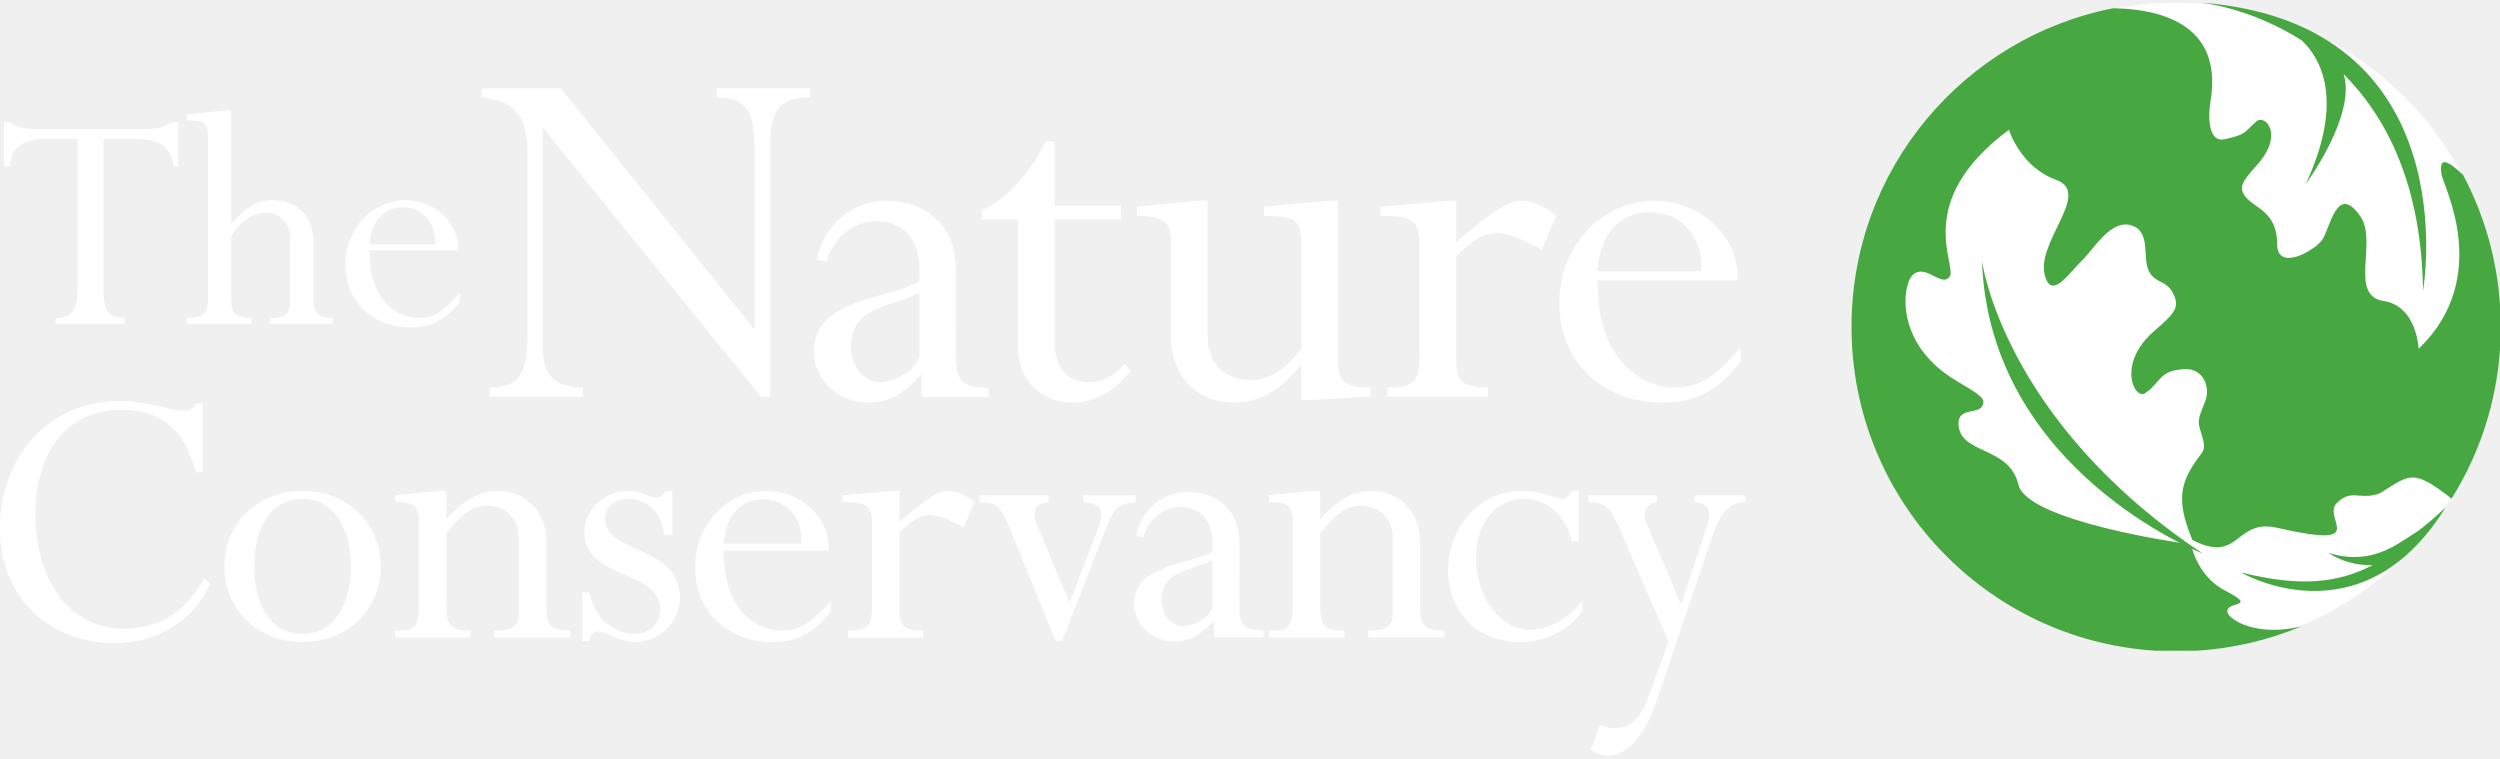
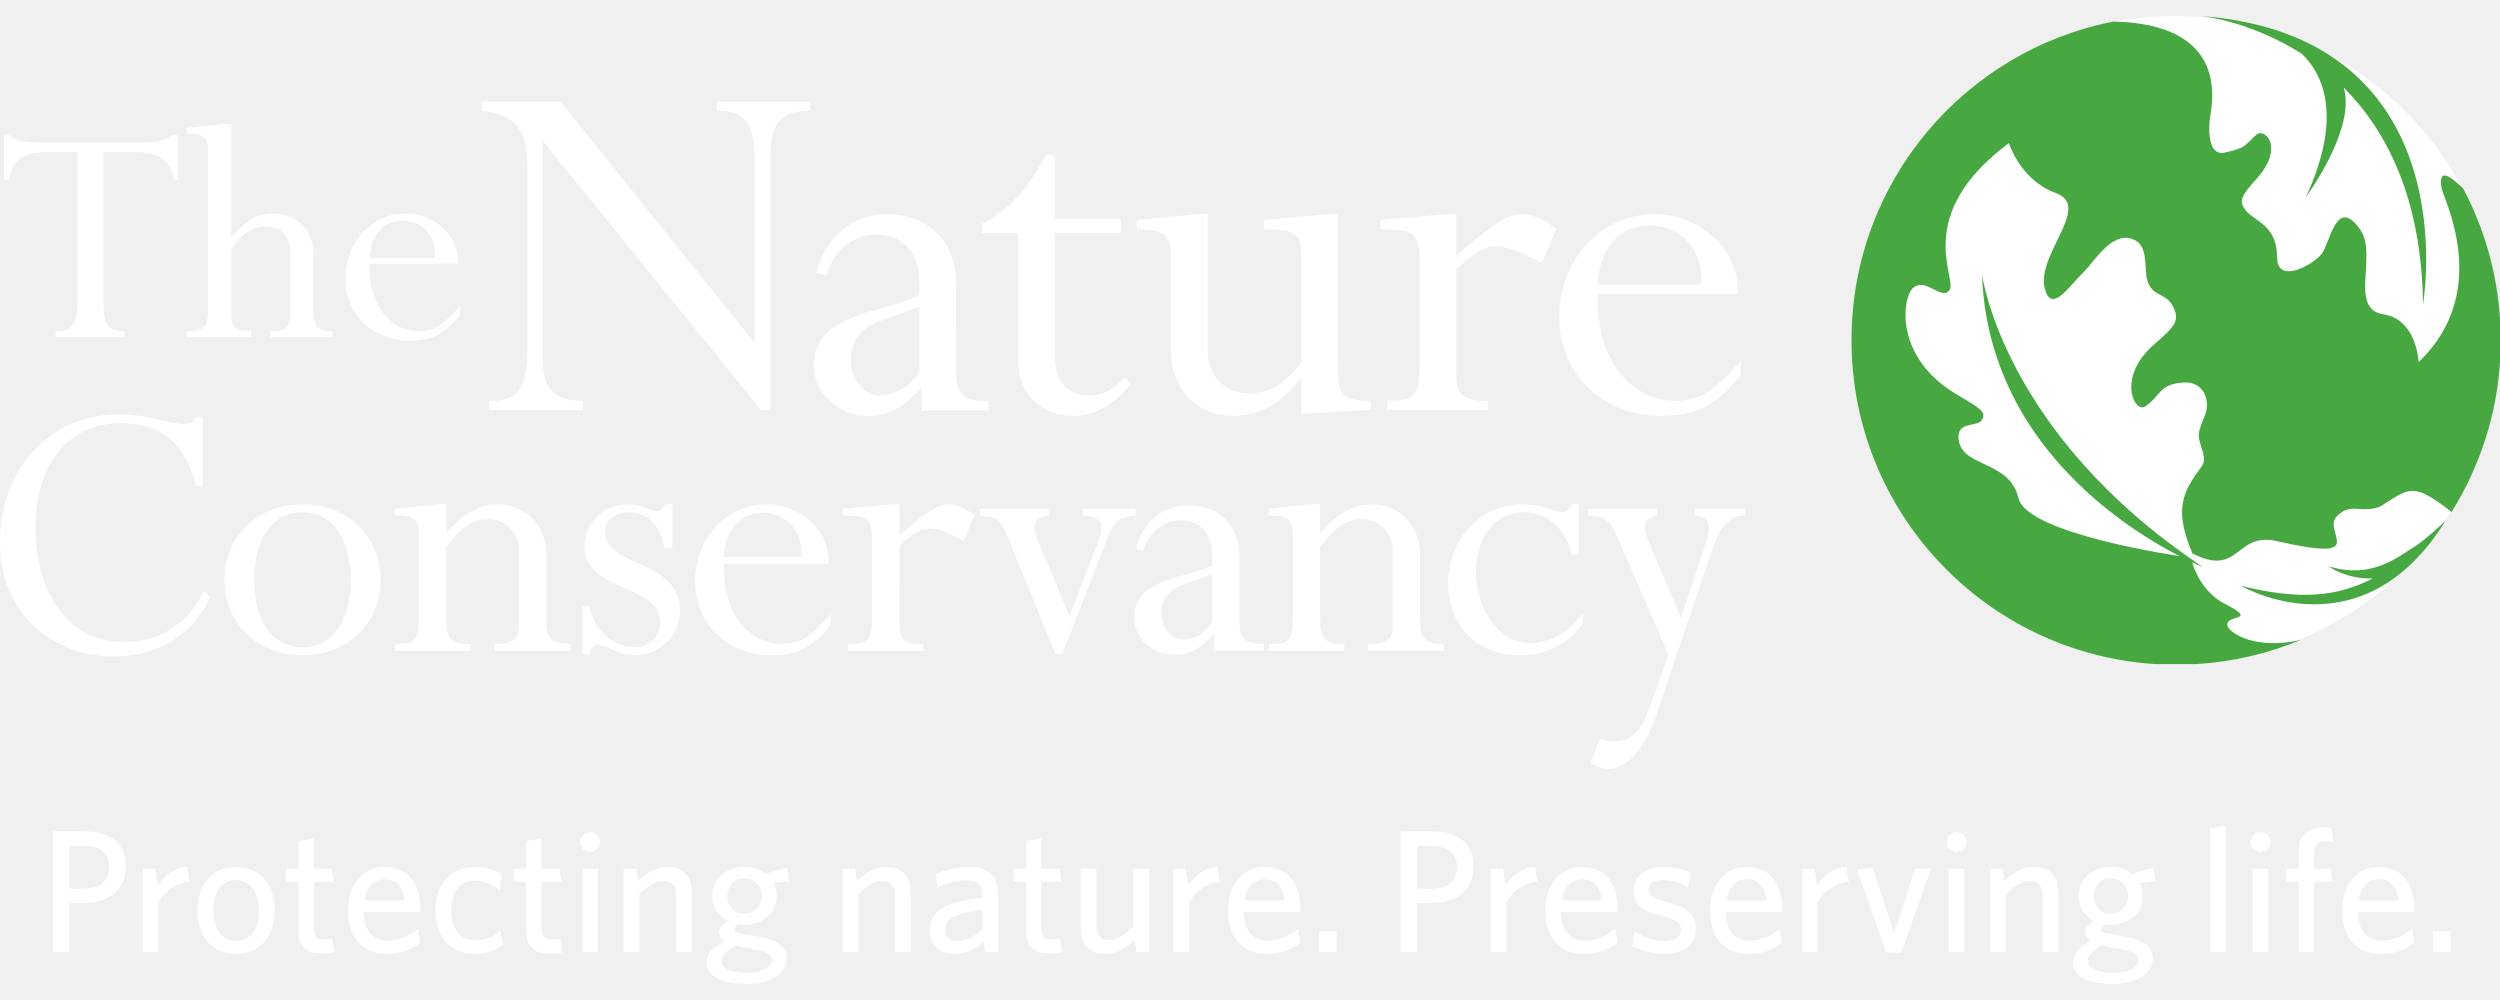
- <svg xmlns="http://www.w3.org/2000/svg" version="1.1" id="Layer_1" x="0px" y="0px" width="300px" height="91px" viewBox="-25 -7.854 300 91" enable-background="new -25 -7.854 300 91" xml:space="preserve">
+ <svg xmlns="http://www.w3.org/2000/svg" version="1.1" id="Layer_1" x="0px" y="0px" width="280px" height="112px" viewBox="10 -10.5 280 112" enable-background="new 10 -10.5 280 112" xml:space="preserve">
  <g>
-     <path fill="#FFFFFF" d="M-12.58,26.713c0,2.81,0.533,3.584,2.528,3.584v0.695h-8.279v-0.695c1.672,0,2.65-0.489,2.65-3.709V8.783   h-3.384c-3.138,0-4.563,0.892-4.766,3.336h-0.691V6.787h0.691c0.326,0.284,0.695,0.483,1.266,0.648   c0.534,0.128,1.263,0.203,2.243,0.203h12.222c2.037,0,2.975-0.243,3.711-0.851h0.733v5.333h-0.45   c-0.45-1.95-1.217-3.333-4.926-3.333h-3.547v17.925H-12.58z M12.609,21.167c0-3.421-2.4-5.007-4.812-5.007   c-1.867,0-3.217,0.767-5.053,2.891V5.399h-0.69l-4.65,0.489v0.691c2.042,0,2.572,0.284,2.572,2.159v18.786   c0,2.321-0.412,2.728-2.571,2.773v0.695h7.743v-0.695c-1.793,0-2.403-0.45-2.403-1.95v-7.91c1.387-1.958,2.57-2.73,4.2-2.73   c1.75,0,2.892,1.216,2.892,3.137v7.133c0,1.866-0.445,2.321-2.405,2.321v0.695h7.497v-0.695c-1.911,0-2.322-0.571-2.322-2.773   v-6.357H12.609L12.609,21.167z M19.349,21.494c0.167-2.688,1.593-4.479,3.995-4.479c1.833,0,3.995,1.299,3.867,4.479H19.349z    M29.946,22.188c0.204-3.341-2.893-6.028-6.232-6.028c-4.076,0-7.255,3.423-7.255,7.776c0,4.366,3.262,7.5,7.786,7.5   c2.521,0,4.198-0.854,5.947-3.092v-1.061c-2.08,2.326-3.097,3.017-5.095,3.017c-1.961,0-5.824-1.633-5.75-8.112L29.946,22.188   L29.946,22.188z M67.42,9.649c0-4.327,1.166-5.817,4.782-5.817V2.739H61.027v1.096c3.23,0,4.525,1.227,4.525,6.073v21.635h-0.133   L42.291,2.744H32.8v1.094c4.391,0.39,5.492,2.712,5.492,6.845v21.638c0,5.363-1.488,6.329-4.583,6.329v1.102h11.233V38.65   c-3.354,0-4.839-1.354-4.839-5.103V7.579h0.128l26.095,32.167h1.096l0.002-30.096H67.42z M101.565,9.129h-1.094   c-1.941,3.941-4.524,6.721-7.625,8.271v1.098h4.33v15.31c0,3.938,2.712,6.65,6.588,6.65c2.583,0,4.906-1.292,6.909-3.812   l-0.71-0.84c-1.358,1.55-2.588,2.196-4.268,2.196c-2.52,0-4.134-1.617-4.134-4.779V18.496h7.945v-1.681h-7.941V9.129z    M135.553,16.236h-1.102l-7.751,0.711v1.097c3.938,0.067,4.458,0.45,4.458,3.617v12.337c-1.875,2.524-3.874,3.75-6.074,3.75   c-3.1,0-5.166-1.94-5.166-5.171V16.234h-1.1l-7.367,0.711v1.096c3.3,0,4.072,0.843,4.072,3.036v11.69   c0,4.265,2.968,7.683,7.491,7.683c3.099,0,5.754-1.484,8.016-4.458h0.124v4.2l8.33-0.449v-1.1c-3.099,0-3.936-0.711-3.936-3.228   l0.005-19.183V16.236L135.553,16.236z M149.744,22.891c2.064-2,3.358-2.78,4.845-2.78c1.544,0,3.548,0.971,5.426,2l1.75-4.067   c-1.166-1.029-2.912-1.806-4.204-1.806c-1.556,0-3.551,1.294-7.815,4.973v-4.973h-1.1l-8.008,0.709v1.097   c3.875,0,4.715,0.387,4.715,3.75v12.463c0,3.487-0.385,4.392-3.875,4.392v1.099h12.076v-1.099c-3.031,0-3.807-0.712-3.807-3.229   L149.744,22.891L149.744,22.891L149.744,22.891z M166.701,24.699c0.248-4.266,2.52-7.104,6.328-7.104   c2.906,0,6.329,2.063,6.138,7.103h-12.469v0.001H166.701z M183.496,25.798c0.321-5.299-4.584-9.563-9.881-9.563   c-6.46,0-11.496,5.425-11.496,12.337c0,6.911,5.169,11.88,12.332,11.88c4.006,0,6.659-1.353,9.434-4.907v-1.68   c-3.297,3.683-4.905,4.782-8.076,4.782c-3.094,0-9.229-2.582-9.105-12.849L183.496,25.798L183.496,25.798z M-0.675,48.822v-8.271   h-0.776c-0.292,0.581-0.775,0.871-1.5,0.871c-1.643,0-4.255-1.157-7.739-1.157C-18.955,40.268-25,46.746-25,55.547   c0,9.23,6.967,13.779,13.636,13.779c5.322,0,9.721-2.754,11.559-7.157l-0.72-0.677c-2.083,4.065-5.323,6.094-9.678,6.094   c-6.233,0-10.539-5.463-10.539-13.779c0-7.11,3.578-12.479,10.25-12.479c4.787,0,7.644,2.278,8.997,7.5h0.821L-0.675,48.822   L-0.675,48.822z M11.3,52.017c3.967,0,5.805,3.815,5.805,8.124c0,4.155-1.745,8.081-5.803,8.081c-3.963,0-5.801-3.68-5.801-8.081   c0-4.928,2.174-8.124,5.801-8.124 M11.302,69.185c5.37,0,9.38-3.869,9.38-9.054c0-5.215-4.01-9.082-9.378-9.082   c-5.368,0-9.377,3.871-9.377,9.087c0,5.177,4.016,9.047,9.379,9.047 M40.554,57.189c0-4.108-2.953-6.138-5.803-6.138   c-2.183,0-4.158,1.111-6.191,3.429v-3.432h-0.823l-5.317,0.527v0.82c2.322,0,2.855,0.432,2.855,2.519v9.624   c0,3.088-0.583,3.28-2.855,3.28v0.833h9.042v-0.833c-2.563,0-2.902-0.676-2.902-3.282v-8.368c1.696-2.27,3.191-3.34,4.883-3.34   c1.839,0,3.822,1.161,3.822,3.922v8.948c0,1.592-0.63,2.117-2.947,2.117v0.834h9.138v-0.834c-2.417,0-2.9-0.673-2.9-2.895v-7.737   V57.189z M55.673,56.317v-5.271h-0.819c-0.241,0.58-0.583,0.822-1.018,0.822c-1.158,0-1.69-0.822-3.478-0.822   c-2.85,0-5.224,2.274-5.224,4.93c0,5.801,9.09,4.498,9.09,9.283c0,1.697-1.303,2.951-2.998,2.951c-2.125,0-4.791-1.412-5.513-4.987   h-0.822v5.85h0.823c0.05-0.616,0.487-1.15,1.113-1.15c0.824,0,2.467,1.262,4.354,1.262c2.946,0,5.414-2.42,5.414-5.275   c0-6.387-9-5.225-9-9.576c0-1.399,1.167-2.323,2.858-2.323c2.03,0,3.917,1.451,4.254,4.299l0.966,0.004L55.673,56.317z    M61.848,57.382c0.193-3.189,1.887-5.318,4.737-5.318c2.18,0,4.739,1.552,4.596,5.318H61.848z M74.423,58.209   c0.244-3.966-3.432-7.16-7.4-7.16c-4.836,0-8.606,4.06-8.606,9.236c0,5.173,3.869,8.899,9.236,8.899c3,0,4.98-1.021,7.058-3.677   v-1.262c-2.463,2.764-3.672,3.578-6.045,3.578c-2.32,0-6.911-1.933-6.817-9.616L74.423,58.209L74.423,58.209L74.423,58.209z    M82.943,56.034c1.547-1.498,2.513-2.078,3.623-2.078c1.161,0,2.66,0.726,4.062,1.492l1.308-3.047   c-0.866-0.773-2.175-1.353-3.144-1.353c-1.158,0-2.659,0.967-5.85,3.723v-3.718h-0.825l-6,0.534v0.812   c2.905,0,3.533,0.29,3.533,2.81v9.338c0,2.608-0.293,3.288-2.903,3.288v0.822h9.042v-0.822c-2.273,0-2.85-0.534-2.85-2.42   L82.943,56.034L82.943,56.034z M99.524,55.354c-0.772-1.887-0.337-2.808,1.307-2.951v-0.821h-8.267v0.821   c2.028,0.099,2.467,0.39,3.624,3.19l5.467,13.443h0.816l5.516-14.172c0.825-1.839,1.311-2.267,3.287-2.464v-0.82h-6.293v0.822   c2.517,0.195,2.517,1.211,1.695,3.437l-3.337,8.65l-3.82-9.139h0.005V55.354z M145.408,57.189c0-4.106-2.944-6.136-5.801-6.136   c-2.175,0-4.158,1.112-6.189,3.427v-3.432H132.6l-5.325,0.526v0.821c2.325,0,2.859,0.438,2.859,2.521v9.617   c0,3.091-0.581,3.285-2.859,3.285v0.83h9.049v-0.83c-2.564,0-2.905-0.672-2.905-3.281v-8.374c1.699-2.269,3.191-3.337,4.888-3.337   c1.837,0,3.823,1.162,3.823,3.918v8.949c0,1.591-0.628,2.122-2.95,2.122v0.828h9.13v-0.828c-2.412,0-2.897-0.677-2.897-2.899   L145.408,57.189L145.408,57.189L145.408,57.189z M164.441,51.054h-0.825c-0.288,0.629-0.728,0.966-1.164,0.966   c-0.87,0-2.27-0.966-4.833-0.966c-4.881,0-8.848,4.2-8.848,9.475c0,5.124,3.526,8.659,8.608,8.659c3.089,0,5.706-1.265,7.537-3.778   v-1.257c-1.786,2.469-4.301,3.576-6.378,3.576c-3.483,0-6.429-3.925-6.429-8.616c0-4.2,2.373-7.102,5.752-7.102   c2.855,0,5.029,1.979,5.754,5.075h0.826v-6.039L164.441,51.054L164.441,51.054z M172.616,55.02   c-0.635-1.451-0.101-2.417,1.205-2.611v-0.82h-8.225v0.82c1.98,0.05,2.611,0.581,3.485,2.56l6.143,14.168l-2.227,6.194   c-1.066,2.998-2.271,4.205-4.352,4.205c-0.582,0-0.966-0.097-1.639-0.383l-1.115,2.951c0.871,0.527,1.406,0.726,2.123,0.726   c2.084,0,4.311-2.271,5.66-6.231l6.821-20.169c0.97-2.85,2.078-4.012,3.92-4.012v-0.819h-6.042v0.819   c1.879,0.101,2.026,1.211,1.353,3.237l-3.005,9.047l-4.106-9.679V55.02z M85.316,27.344c-4.326,1.874-8.199,1.807-8.199,6.458   c0,2.327,1.612,4.201,3.485,4.201c1.355,0,3.814-0.967,4.717-2.908v-7.751H85.316z M89.705,34.76c0,3.011,0.653,3.926,3.92,3.926   v1.111h-8.023v-2.751l-0.011,0.007c-2.264,2.459-4.018,3.403-6.408,3.403c-3.551,0-6.521-2.713-6.521-6.071   c0-6.527,8.917-6.265,12.656-8.466v-1.673c0-3.229-1.873-5.555-5.1-5.555c-2.586,0-5.104,1.618-6.069,4.913l-1.167-0.325   c0.972-4.267,4.329-7.045,8.461-7.045c3.813,0,8.271,2.2,8.271,8.396l-0.01,10.134 M120.48,59.404   c-3.207,1.388-6.083,1.336-6.083,4.783c0,1.726,1.2,3.108,2.59,3.108c1.003,0,2.825-0.714,3.494-2.154L120.48,59.404L120.48,59.404   z M123.731,64.905c0,2.224,0.486,2.903,2.908,2.903v0.83h-5.943v-2.041l-0.013,0.009c-1.675,1.816-2.975,2.518-4.75,2.518   c-2.633,0-4.836-2.011-4.836-4.503c0-4.83,6.609-4.641,9.382-6.271v-1.237c0-2.4-1.387-4.127-3.783-4.127   c-1.912,0-3.78,1.199-4.5,3.642l-0.86-0.241c0.716-3.159,3.207-5.222,6.271-5.222c2.827,0,6.129,1.634,6.129,6.227l-0.009,7.51" />
-     <path fill="none" d="M274.998,28.689c-0.366-5.447-1.88-10.753-4.441-15.573c-1.625-1.511-2.963-2.454-2.571-0.023   c0.216,1.344,6.136,12.375-2.745,20.903l-0.021-0.239c-0.099-1.007-0.709-4.967-4.177-5.487c-4.23-0.632-0.72-7.1-2.774-10.117   c-2.904-4.249-3.649,1.584-4.673,2.864c-1.038,1.304-5.341,3.733-5.341,0.382c0-3.816-2.676-4.291-3.706-5.533   c-0.983-1.192-0.588-1.823,1.265-3.891c3.379-3.767,0.945-6.141-0.037-5.271c-1.481,1.292-1.133,1.574-3.842,2.153   c-2.039,0.448-1.94-3.028-1.692-4.447c1.401-8.062-3.968-11.125-11.644-11.278c-17.91,3.512-31.42,19.289-31.42,38.228   c0,20.691,16.139,37.606,36.506,38.874h4.894c4.416-0.273,8.646-1.284,12.539-2.906c-5.433,1.259-8.489-0.806-8.782-1.603   c-0.59-1.563,3.973-0.497-0.325-2.707c-2.6-1.336-3.706-3.989-3.984-5.154l-0.888-0.489c-0.155-0.04-0.259-0.075-0.234-0.05   c0,0-18.673-2.634-19.696-7.023c-1.091-4.695-7.118-3.573-7.191-7.324c-0.033-1.873,2.237-1.182,2.778-2   c0.676-1.026-0.248-1.465-3.082-3.162c-7.482-4.493-6.403-11.576-5.184-12.679c0.793-0.72,1.662-0.317,2.454,0.088   c0.779,0.394,1.486,0.792,1.969,0.117c0.973-1.346-4.552-8.967,7.118-17.622c0,0,1.383,4.466,5.637,5.994   c4.521,1.624-2.813,7.744-1.214,11.85c0.899,2.307,2.723-0.589,4.395-2.208c1.432-1.389,3.419-4.939,5.898-4.166   c2.189,0.683,1.426,3.549,1.915,5.073c0.645,1.977,2.222,1.353,3.072,3.083c0.826,1.654,0.244,2.35-2.254,4.506   c-4.559,3.94-2.389,8.329-1.093,7.468c1.924-1.287,1.569-2.702,4.681-2.877c2.339-0.127,3.152,2.176,2.524,3.836   c-0.63,1.668-0.999,2.189-0.625,3.382c0.97,3.057,0.401,2.125-1.187,4.905c-1.358,2.371-1.31,4.604,0.279,8.394   c3.207,1.63,4.409,0.623,5.728-0.392c1.05-0.8,2.18-1.604,4.443-1.082c11.464,2.616,5.233-1.123,7.187-3.02   c1.008-0.984,1.776-0.918,2.686-0.846c0.696,0.051,1.477,0.105,2.513-0.313c3.529-2.221,3.871-2.973,8.533,0.673   c3.382-5.404,5.381-11.56,5.813-17.919v-5.377v0.004H274.998z" />
-     <ellipse fill="#FFFFFF" cx="236.087" cy="31.348" rx="38.911" ry="38.884" />
-     <path fill="#47A842" d="M274.998,28.689c-0.366-5.447-1.88-10.753-4.441-15.573c-1.625-1.511-2.963-2.454-2.571-0.023   c0.216,1.344,6.136,12.375-2.745,20.903l-0.021-0.239c-0.099-1.007-0.709-4.967-4.177-5.487c-4.23-0.632-0.72-7.1-2.774-10.117   c-2.904-4.249-3.649,1.584-4.673,2.864c-1.038,1.304-5.341,3.733-5.341,0.382c0-3.816-2.676-4.291-3.706-5.533   c-0.983-1.192-0.588-1.823,1.265-3.891c3.379-3.767,0.945-6.141-0.037-5.271c-1.481,1.292-1.133,1.574-3.842,2.153   c-2.039,0.448-1.94-3.028-1.692-4.447c1.401-8.062-3.968-11.125-11.644-11.278c-17.91,3.512-31.42,19.289-31.42,38.228   c0,20.691,16.139,37.606,36.506,38.874h4.894c4.416-0.273,8.646-1.284,12.539-2.906c-5.433,1.259-8.489-0.806-8.782-1.603   c-0.59-1.563,3.973-0.497-0.325-2.707c-2.6-1.336-3.706-3.989-3.984-5.154l-0.888-0.489c-0.155-0.04-0.259-0.075-0.234-0.05   c0,0-18.673-2.634-19.696-7.023c-1.091-4.695-7.118-3.573-7.191-7.324c-0.033-1.873,2.237-1.182,2.778-2   c0.676-1.026-0.248-1.465-3.082-3.162c-7.482-4.493-6.403-11.576-5.184-12.679c0.793-0.72,1.662-0.317,2.454,0.088   c0.779,0.394,1.486,0.792,1.969,0.117c0.973-1.346-4.552-8.967,7.118-17.622c0,0,1.383,4.466,5.637,5.994   c4.521,1.624-2.813,7.744-1.214,11.85c0.899,2.307,2.723-0.589,4.395-2.208c1.432-1.389,3.419-4.939,5.898-4.166   c2.189,0.683,1.426,3.549,1.915,5.073c0.645,1.977,2.222,1.353,3.072,3.083c0.826,1.654,0.244,2.35-2.254,4.506   c-4.559,3.94-2.389,8.329-1.093,7.468c1.924-1.287,1.569-2.702,4.681-2.877c2.339-0.127,3.152,2.176,2.524,3.836   c-0.63,1.668-0.999,2.189-0.625,3.382c0.97,3.057,0.401,2.125-1.187,4.905c-1.358,2.371-1.31,4.604,0.279,8.394   c3.207,1.63,4.409,0.623,5.728-0.392c1.05-0.8,2.18-1.604,4.443-1.082c11.464,2.616,5.233-1.123,7.187-3.02   c1.008-0.984,1.776-0.918,2.686-0.846c0.696,0.051,1.477,0.105,2.513-0.313c3.529-2.221,3.871-2.973,8.533,0.673   c3.382-5.404,5.381-11.56,5.813-17.919v-5.377v0.004H274.998z" />
+     <path fill="#FFFFFF" d="M21.592,23.258c0,2.624,0.498,3.345,2.36,3.345v0.649h-7.728v-0.649c1.561,0,2.474-0.456,2.474-3.461V6.524   H15.54c-2.929,0-4.259,0.832-4.449,3.113h-0.645V4.661h0.645c0.305,0.265,0.649,0.451,1.182,0.605   c0.498,0.119,1.179,0.189,2.093,0.189h11.407c1.901,0,2.777-0.227,3.464-0.795h0.685v4.978h-0.42   c-0.42-1.82-1.136-3.111-4.598-3.111h-3.311L21.592,23.258L21.592,23.258L21.592,23.258z M45.102,18.082   c0-3.193-2.24-4.673-4.491-4.673c-1.742,0-3.002,0.716-4.716,2.698V3.366H35.25l-4.34,0.457v0.645c1.906,0,2.401,0.265,2.401,2.015   v17.534c0,2.166-0.385,2.545-2.4,2.587v0.649h7.227v-0.649c-1.673,0-2.242-0.419-2.242-1.819v-7.383   c1.294-1.827,2.398-2.548,3.919-2.548c1.633,0,2.699,1.135,2.699,2.928v6.658c0,1.741-0.415,2.166-2.244,2.166v0.649h6.997v-0.649   c-1.784,0-2.167-0.532-2.167-2.588v-5.933L45.102,18.082L45.102,18.082z M51.392,18.387c0.156-2.508,1.487-4.18,3.729-4.18   c1.71,0,3.728,1.212,3.609,4.18H51.392z M61.282,19.035c0.191-3.118-2.7-5.626-5.816-5.626c-3.804,0-6.771,3.195-6.771,7.258   c0,4.074,3.045,7,7.267,7c2.353,0,3.918-0.797,5.55-2.886v-0.99c-1.941,2.171-2.89,2.815-4.755,2.815   c-1.83,0-5.436-1.524-5.366-7.571H61.282L61.282,19.035z M96.258,7.332c0-4.039,1.088-5.429,4.463-5.429v-1.02h-10.43v1.022   c3.015,0,4.224,1.146,4.224,5.668v20.192h-0.124L72.805,0.887h-8.858v1.021c4.098,0.365,5.126,2.531,5.126,6.389v20.195   c0,5.005-1.389,5.907-4.277,5.907v1.029h10.484v-1.029c-3.13,0-4.517-1.264-4.517-4.763V5.4h0.12l24.355,30.023h1.022l0.002-28.09   L96.258,7.332L96.258,7.332z M128.126,6.846h-1.021c-1.812,3.679-4.223,6.274-7.116,7.72v1.024h4.041v14.29   c0,3.675,2.532,6.206,6.149,6.206c2.411,0,4.579-1.205,6.448-3.558l-0.663-0.784c-1.267,1.446-2.415,2.049-3.983,2.049   c-2.352,0-3.858-1.509-3.858-4.46V15.589h7.415v-1.568h-7.412V6.846z M159.85,13.48h-1.029l-7.234,0.664v1.023   c3.675,0.063,4.161,0.42,4.161,3.376v11.515c-1.75,2.356-3.616,3.5-5.669,3.5c-2.894,0-4.822-1.811-4.822-4.826V13.478h-1.027   l-6.875,0.664v1.023c3.08,0,3.8,0.786,3.8,2.833v10.911c0,3.98,2.771,7.17,6.992,7.17c2.892,0,5.371-1.386,7.481-4.161h0.115v3.92   l7.774-0.419v-1.026c-2.892,0-3.673-0.664-3.673-3.013l0.006-17.903V13.48L159.85,13.48z M173.094,19.691   c1.927-1.867,3.133-2.595,4.521-2.595c1.441,0,3.312,0.906,5.064,1.867l1.634-3.796c-1.088-0.959-2.718-1.685-3.925-1.685   c-1.452,0-3.314,1.208-7.293,4.641v-4.641h-1.027l-7.475,0.662v1.023c3.617,0,4.401,0.362,4.401,3.5v11.632   c0,3.255-0.359,4.1-3.617,4.1v1.026h11.272v-1.026c-2.829,0-3.554-0.665-3.554-3.014L173.094,19.691L173.094,19.691L173.094,19.691   z M188.92,21.378c0.231-3.981,2.352-6.631,5.906-6.631c2.713,0,5.906,1.926,5.729,6.63h-11.638v0H188.92z M204.595,22.404   c0.3-4.945-4.278-8.925-9.222-8.925c-6.03,0-10.729,5.063-10.729,11.515c0,6.45,4.824,11.087,11.51,11.087   c3.738,0,6.214-1.262,8.805-4.58v-1.567c-3.077,3.437-4.577,4.463-7.538,4.463c-2.888,0-8.613-2.41-8.497-11.993H204.595   L204.595,22.404z M32.704,43.894v-7.72h-0.725c-0.273,0.542-0.724,0.813-1.4,0.813c-1.533,0-3.971-1.08-7.223-1.08   C15.642,35.91,10,41.957,10,50.17c0,8.615,6.502,12.861,12.727,12.861c4.967,0,9.073-2.57,10.788-6.682l-0.672-0.631   c-1.944,3.795-4.968,5.688-9.033,5.688c-5.817,0-9.836-5.098-9.836-12.859c0-6.636,3.339-11.647,9.566-11.647   c4.468,0,7.134,2.125,8.397,7h0.766L32.704,43.894L32.704,43.894z M43.879,46.877c3.703,0,5.418,3.561,5.418,7.58   c0,3.879-1.629,7.545-5.417,7.545c-3.699,0-5.414-3.438-5.414-7.545c0-4.598,2.029-7.58,5.414-7.58 M43.881,62.9   c5.012,0,8.755-3.611,8.755-8.451c0-4.867-3.743-8.477-8.752-8.477c-5.01,0-8.752,3.614-8.752,8.481   c0,4.832,3.749,8.445,8.754,8.445 M71.184,51.703c0-3.835-2.756-5.729-5.417-5.729c-2.038,0-3.881,1.038-5.778,3.202v-3.205h-0.769   l-4.962,0.492v0.766c2.167,0,2.665,0.402,2.665,2.352v8.98c0,2.883-0.544,3.063-2.665,3.063V62.4h8.439v-0.777   c-2.392,0-2.708-0.631-2.708-3.064V50.75c1.583-2.118,2.978-3.117,4.557-3.117c1.717,0,3.567,1.083,3.567,3.66v8.352   c0,1.484-0.588,1.977-2.751,1.977v0.777h8.529v-0.777c-2.256,0-2.707-0.629-2.707-2.703v-7.221v0.006H71.184z M85.294,50.889v-4.92   H84.53c-0.225,0.541-0.544,0.768-0.95,0.768c-1.081,0-1.577-0.768-3.246-0.768c-2.66,0-4.875,2.123-4.875,4.604   c0,5.414,8.484,4.197,8.484,8.662c0,1.584-1.216,2.754-2.798,2.754c-1.983,0-4.472-1.318-5.146-4.654h-0.767v5.461h0.768   c0.047-0.574,0.455-1.074,1.039-1.074c0.769,0,2.302,1.18,4.064,1.18c2.75,0,5.053-2.26,5.053-4.924c0-5.961-8.4-4.877-8.4-8.938   c0-1.306,1.089-2.17,2.667-2.17c1.895,0,3.656,1.354,3.97,4.014l0.901,0.004V50.889z M91.058,51.883   c0.18-2.976,1.761-4.963,4.421-4.963c2.035,0,4.423,1.447,4.29,4.963H91.058z M102.794,52.654c0.228-3.701-3.203-6.682-6.906-6.682   c-4.514,0-8.032,3.79-8.032,8.622c0,4.826,3.611,8.305,8.62,8.305c2.8,0,4.648-0.953,6.587-3.434v-1.178   c-2.299,2.58-3.427,3.34-5.642,3.34c-2.165,0-6.45-1.803-6.362-8.975L102.794,52.654L102.794,52.654L102.794,52.654z    M110.746,50.625c1.444-1.398,2.346-1.939,3.381-1.939c1.084,0,2.483,0.678,3.792,1.393l1.221-2.844   c-0.809-0.723-2.03-1.264-2.935-1.264c-1.081,0-2.482,0.904-5.46,3.477v-3.471h-0.77l-5.6,0.498v0.759   c2.711,0,3.297,0.271,3.297,2.623v8.715c0,2.434-0.273,3.068-2.709,3.068v0.768h8.439v-0.768c-2.121,0-2.66-0.498-2.66-2.26   L110.746,50.625L110.746,50.625z M126.222,49.99c-0.721-1.762-0.314-2.621,1.22-2.754v-0.766h-7.716v0.766   c1.893,0.092,2.303,0.363,3.382,2.977l5.103,12.547h0.762l5.148-13.228c0.771-1.716,1.224-2.114,3.068-2.298v-0.766h-5.873v0.768   c2.349,0.182,2.349,1.129,1.582,3.205l-3.114,8.074l-3.565-8.529h0.005V49.99z M169.047,51.703c0-3.833-2.748-5.727-5.415-5.727   c-2.029,0-3.88,1.038-5.776,3.2v-3.205h-0.763l-4.971,0.492v0.766c2.171,0,2.669,0.408,2.669,2.354v8.977   c0,2.883-0.542,3.064-2.669,3.064v0.775h8.446v-0.775c-2.394,0-2.712-0.627-2.712-3.063v-7.816   c1.586-2.115,2.979-3.113,4.563-3.113c1.713,0,3.567,1.085,3.567,3.656v8.354c0,1.484-0.587,1.98-2.753,1.98v0.771h8.521v-0.771   c-2.252,0-2.704-0.631-2.704-2.707L169.047,51.703L169.047,51.703L169.047,51.703z M186.811,45.978h-0.77   c-0.27,0.586-0.68,0.901-1.087,0.901c-0.812,0-2.119-0.901-4.511-0.901c-4.556,0-8.259,3.918-8.259,8.842   c0,4.781,3.291,8.082,8.034,8.082c2.884,0,5.326-1.182,7.035-3.525v-1.174c-1.667,2.303-4.014,3.336-5.953,3.336   c-3.251,0-6-3.662-6-8.039c0-3.922,2.215-6.631,5.369-6.631c2.664,0,4.693,1.849,5.37,4.738h0.771v-5.637V45.978L186.811,45.978z    M194.44,49.678c-0.593-1.354-0.094-2.254,1.124-2.437v-0.766h-7.677v0.766c1.849,0.048,2.438,0.543,3.254,2.39l5.733,13.223   l-2.079,5.781c-0.994,2.799-2.119,3.924-4.063,3.924c-0.543,0-0.9-0.088-1.529-0.357l-1.041,2.756   c0.813,0.492,1.313,0.678,1.981,0.678c1.945,0,4.024-2.121,5.283-5.814l6.366-18.826c0.905-2.659,1.938-3.744,3.659-3.744v-0.764   h-5.64v0.764c1.754,0.096,1.891,1.131,1.264,3.021l-2.806,8.443l-3.832-9.033L194.44,49.678L194.44,49.678z M112.961,23.847   c-4.038,1.749-7.652,1.687-7.652,6.027c0,2.172,1.504,3.921,3.253,3.921c1.264,0,3.56-0.902,4.402-2.714v-7.234H112.961z    M117.058,30.769c0,2.811,0.609,3.665,3.658,3.665v1.038h-7.488v-2.568l-0.011,0.006c-2.113,2.296-3.75,3.176-5.98,3.176   c-3.314,0-6.086-2.532-6.086-5.667c0-6.091,8.322-5.847,11.812-7.901v-1.562c0-3.013-1.749-5.184-4.76-5.184   c-2.414,0-4.764,1.51-5.664,4.585l-1.089-0.304c0.907-3.982,4.041-6.575,7.897-6.575c3.559,0,7.719,2.054,7.719,7.836l-0.009,9.459    M145.78,53.771c-2.993,1.293-5.677,1.246-5.677,4.463c0,1.609,1.12,2.9,2.417,2.9c0.937,0,2.637-0.666,3.261-2.01L145.78,53.771   L145.78,53.771z M148.814,58.904c0,2.076,0.454,2.711,2.715,2.711v0.773h-5.547v-1.904l-0.012,0.008   c-1.564,1.695-2.777,2.35-4.434,2.35c-2.458,0-4.513-1.877-4.513-4.201c0-4.51,6.168-4.332,8.756-5.854v-1.154   c0-2.24-1.294-3.852-3.531-3.852c-1.784,0-3.528,1.119-4.2,3.396l-0.803-0.223c0.668-2.948,2.993-4.875,5.853-4.875   c2.639,0,5.72,1.525,5.72,5.813l-0.008,7.01" />
+     <path fill="none" d="M289.996,25.103c-0.342-5.084-1.754-10.036-4.145-14.535c-1.518-1.41-2.766-2.291-2.399-0.022   c0.201,1.255,5.727,11.55-2.563,19.51l-0.02-0.223c-0.092-0.94-0.662-4.636-3.898-5.121c-3.948-0.59-0.673-6.627-2.589-9.443   c-2.71-3.966-3.405,1.479-4.362,2.673c-0.968,1.217-4.984,3.483-4.984,0.356c0-3.562-2.497-4.005-3.459-5.164   c-0.917-1.113-0.549-1.702,1.182-3.631c3.153-3.517,0.881-5.732-0.035-4.92c-1.383,1.206-1.057,1.469-3.585,2.01   c-1.903,0.418-1.812-2.827-1.58-4.151c1.308-7.524-3.703-10.383-10.867-10.526c-16.716,3.278-29.325,18.003-29.325,35.68   c0,19.313,15.063,35.098,34.072,36.283h4.567c4.121-0.256,8.068-1.199,11.703-2.713c-5.07,1.174-7.924-0.752-8.197-1.496   c-0.551-1.459,3.708-0.463-0.304-2.527c-2.426-1.246-3.459-3.723-3.718-4.811l-0.829-0.455c-0.144-0.039-0.241-0.072-0.219-0.047   c0,0-17.427-2.458-18.382-6.556c-1.019-4.381-6.644-3.334-6.712-6.835c-0.031-1.748,2.088-1.104,2.593-1.866   c0.632-0.958-0.231-1.367-2.877-2.952c-6.982-4.193-5.976-10.804-4.839-11.833c0.741-0.673,1.552-0.296,2.292,0.082   c0.728,0.367,1.387,0.739,1.837,0.108c0.908-1.256-4.249-8.369,6.643-16.446c0,0,1.292,4.168,5.263,5.593   c4.219,1.516-2.626,7.228-1.134,11.061c0.839,2.153,2.542-0.549,4.102-2.061c1.337-1.297,3.192-4.61,5.506-3.888   c2.043,0.637,1.33,3.312,1.787,4.735c0.603,1.845,2.073,1.262,2.866,2.877c0.771,1.543,0.229,2.193-2.104,4.206   c-4.255,3.677-2.229,7.773-1.02,6.97c1.796-1.201,1.465-2.522,4.368-2.685c2.184-0.119,2.942,2.032,2.356,3.58   c-0.588,1.558-0.933,2.042-0.584,3.156c0.905,2.853,0.375,1.983-1.107,4.579c-1.268,2.213-1.223,4.297,0.261,7.833   c2.993,1.521,4.114,0.582,5.346-0.365c0.98-0.746,2.035-1.498,4.146-1.01c10.7,2.441,4.885-1.047,6.708-2.819   c0.941-0.917,1.657-0.856,2.507-0.79c0.649,0.049,1.379,0.1,2.346-0.291c3.294-2.073,3.613-2.774,7.965,0.629   c3.155-5.044,5.021-10.79,5.425-16.725v-5.019v0.004L289.996,25.103L289.996,25.103z" />
+     <ellipse fill="#FFFFFF" cx="253.68" cy="27.585" rx="36.316" ry="36.292" />
+     <path fill="#47A842" d="M289.996,25.103c-0.342-5.084-1.754-10.036-4.145-14.535c-1.518-1.41-2.766-2.291-2.399-0.022   c0.201,1.255,5.727,11.55-2.563,19.51l-0.02-0.223c-0.092-0.94-0.662-4.636-3.898-5.121c-3.948-0.59-0.673-6.627-2.589-9.443   c-2.71-3.966-3.405,1.479-4.362,2.673c-0.968,1.217-4.984,3.483-4.984,0.356c0-3.562-2.497-4.005-3.459-5.164   c-0.917-1.113-0.549-1.702,1.182-3.631c3.153-3.517,0.881-5.732-0.035-4.92c-1.383,1.206-1.057,1.469-3.585,2.01   c-1.903,0.418-1.812-2.827-1.58-4.151c1.308-7.524-3.703-10.383-10.867-10.526c-16.716,3.278-29.325,18.003-29.325,35.68   c0,19.313,15.063,35.098,34.072,36.283h4.567c4.121-0.256,8.068-1.199,11.703-2.713c-5.07,1.174-7.924-0.752-8.197-1.496   c-0.551-1.459,3.708-0.463-0.304-2.527c-2.426-1.246-3.459-3.723-3.718-4.811l-0.829-0.455c-0.144-0.039-0.241-0.072-0.219-0.047   c0,0-17.427-2.458-18.382-6.556c-1.019-4.381-6.644-3.334-6.712-6.835c-0.031-1.748,2.088-1.104,2.593-1.866   c0.632-0.958-0.231-1.367-2.877-2.952c-6.982-4.193-5.976-10.804-4.839-11.833c0.741-0.673,1.552-0.296,2.292,0.082   c0.728,0.367,1.387,0.739,1.837,0.108c0.908-1.256-4.249-8.369,6.643-16.446c0,0,1.292,4.168,5.263,5.593   c4.219,1.516-2.626,7.228-1.134,11.061c0.839,2.153,2.542-0.549,4.102-2.061c1.337-1.297,3.192-4.61,5.506-3.888   c2.043,0.637,1.33,3.312,1.787,4.735c0.603,1.845,2.073,1.262,2.866,2.877c0.771,1.543,0.229,2.193-2.104,4.206   c-4.255,3.677-2.229,7.773-1.02,6.97c1.796-1.201,1.465-2.522,4.368-2.685c2.184-0.119,2.942,2.032,2.356,3.58   c-0.588,1.558-0.933,2.042-0.584,3.156c0.905,2.853,0.375,1.983-1.107,4.579c-1.268,2.213-1.223,4.297,0.261,7.833   c2.993,1.521,4.114,0.582,5.346-0.365c0.98-0.746,2.035-1.498,4.146-1.01c10.7,2.441,4.885-1.047,6.708-2.819   c0.941-0.917,1.657-0.856,2.507-0.79c0.649,0.049,1.379,0.1,2.346-0.291c3.294-2.073,3.613-2.774,7.965,0.629   c3.155-5.044,5.021-10.79,5.425-16.725v-5.019v0.004L289.996,25.103L289.996,25.103z" />
    <g>
-       <path fill="#47A842" d="M239.331,58.57c0,0-25.61-9.94-26.494-35.141C212.833,23.429,215.313,42.591,239.331,58.57     M264.734,56.146c-1.954,1.185-5.121,3.975-10.303,2.342c0,0,2.026,1.559,5.287,1.474c-4.157,2.151-8.666,2.658-15.799,0.877    c0,0,14.444,8.515,24.537-7.786C268.456,53.056,265.948,55.408,264.734,56.146 M239.139-7.536    c0.729,0.083,6.246,0.817,12.07,4.532c2.165,2.027,5.227,7,0.497,17.201c0,0,6.07-8.184,4.535-13.153    c5.083,5.104,9.358,13.188,9.522,26.006C265.764,27.05,271.414-5.057,239.139-7.536" />
+       <path fill="#47A842" d="M256.707,52.992c0,0-23.902-9.278-24.728-32.798C231.976,20.194,234.29,38.077,256.707,52.992     M280.417,50.73c-1.825,1.104-4.779,3.709-9.616,2.186c0,0,1.891,1.455,4.934,1.375c-3.88,2.008-8.087,2.48-14.745,0.818    c0,0,13.481,7.947,22.901-7.267C283.891,47.846,281.55,50.041,280.417,50.73 M256.527-8.708c0.682,0.078,5.83,0.763,11.266,4.23    c2.021,1.892,4.879,6.533,0.464,16.054c0,0,5.665-7.638,4.233-12.276c4.744,4.764,8.734,12.31,8.888,24.272    C281.378,23.572,286.651-6.394,256.527-8.708" />
+     </g>
+     <g>
+       <path fill="#FFFFFF" d="M19.191,90.654h-1.43v5.486h-1.842V82.619h3.586c2.861,0,4.586,1.393,4.586,3.9    C24.091,89.283,22.131,90.654,19.191,90.654z M19.407,84.246h-1.646v4.781h1.528c1.842,0,2.939-0.764,2.939-2.449    C22.229,85.029,21.249,84.246,19.407,84.246z" />
+       <path fill="#FFFFFF" d="M27.738,90.615v5.525h-1.744v-9.348h1.392l0.294,1.9c0.666-1.057,1.744-2.018,3.272-2.096l0.274,1.666    C29.678,88.342,28.365,89.379,27.738,90.615z" />
+       <path fill="#FFFFFF" d="M36.42,96.338c-2.489,0-4.292-1.785-4.292-4.861s1.803-4.879,4.292-4.879c2.508,0,4.35,1.803,4.35,4.879    S38.928,96.338,36.42,96.338z M36.42,88.066c-1.686,0-2.528,1.451-2.528,3.41c0,1.92,0.882,3.41,2.528,3.41    c1.725,0,2.586-1.449,2.586-3.41C39.006,89.557,38.105,88.066,36.42,88.066z" />
+       <path fill="#FFFFFF" d="M46.161,96.297c-1.646,0-2.724-0.586-2.724-2.469v-5.564h-1.411v-1.471h1.411v-3.115l1.705-0.256v3.371    h2.018l0.235,1.471h-2.253v5.252c0,0.764,0.313,1.234,1.293,1.234c0.313,0,0.588-0.02,0.803-0.059l0.235,1.488    C47.18,96.238,46.769,96.297,46.161,96.297z" />
+       <path fill="#FFFFFF" d="M57.077,91.652h-6.349c0.059,2.176,1.097,3.195,2.724,3.195c1.352,0,2.332-0.529,3.351-1.332l0.255,1.568    c-1,0.783-2.195,1.254-3.743,1.254c-2.43,0-4.331-1.471-4.331-4.9c0-2.998,1.764-4.84,4.115-4.84c2.724,0,3.978,2.096,3.978,4.684    C57.077,91.379,57.077,91.535,57.077,91.652z M53.079,87.969c-1.078,0-1.999,0.766-2.273,2.371h4.507    C55.098,88.83,54.432,87.969,53.079,87.969z" />
+       <path fill="#FFFFFF" d="M63.114,96.338c-2.508,0-4.35-1.744-4.35-4.861c0-3.195,1.959-4.879,4.39-4.879    c1.372,0,2.352,0.352,3.057,0.861l-0.254,1.705c-0.862-0.705-1.744-1.039-2.822-1.039c-1.528,0-2.606,1.158-2.606,3.332    c0,2.273,1.156,3.352,2.802,3.352c0.94,0,1.764-0.215,2.724-1.039l0.255,1.566C65.349,96.063,64.369,96.338,63.114,96.338z" />
+       <path fill="#FFFFFF" d="M71.66,96.297c-1.646,0-2.724-0.586-2.724-2.469v-5.564h-1.411v-1.471h1.411v-3.115l1.705-0.256v3.371    h2.019l0.235,1.471h-2.253v5.252c0,0.764,0.313,1.234,1.293,1.234c0.313,0,0.588-0.02,0.803-0.059l0.235,1.488    C72.679,96.238,72.268,96.297,71.66,96.297z" />
+       <path fill="#FFFFFF" d="M76.109,84.912c-0.607,0-1.117-0.488-1.117-1.098c0-0.607,0.509-1.115,1.117-1.115    s1.098,0.508,1.098,1.115C77.207,84.424,76.717,84.912,76.109,84.912z M75.228,96.141v-9.348h1.744v9.348H75.228z" />
+       <path fill="#FFFFFF" d="M85.732,96.141v-6.369c0-0.959-0.411-1.605-1.43-1.605c-0.921,0-1.862,0.605-2.705,1.508v6.467h-1.744    v-9.348h1.392l0.215,1.352c0.882-0.803,1.979-1.547,3.312-1.547c1.764,0,2.704,1.057,2.704,2.744v6.799H85.732z" />
+       <path fill="#FFFFFF" d="M98.138,86.656l0.255,1.566L96.61,88.4c0.255,0.43,0.373,0.92,0.373,1.449c0,2-1.686,3.213-3.586,3.213    c-0.235,0-0.47-0.018-0.706-0.057c-0.274,0.176-0.47,0.391-0.47,0.568c0,0.334,0.333,0.412,1.979,0.705l0.666,0.117    c1.979,0.354,3.214,0.98,3.214,2.43c0,1.959-2.136,2.881-4.566,2.881c-2.43,0-4.37-0.766-4.37-2.41    c0-0.959,0.667-1.705,1.979-2.41c-0.412-0.293-0.588-0.627-0.588-0.979c0-0.453,0.353-0.902,0.979-1.275    c-1.039-0.51-1.744-1.51-1.744-2.783c0-2.018,1.685-3.252,3.586-3.252c0.94,0,1.764,0.273,2.41,0.783L98.138,86.656z M90.81,97.16    c0,0.744,0.96,1.293,2.782,1.293c1.823,0,2.842-0.627,2.842-1.41c0-0.568-0.431-0.961-1.764-1.195l-1.117-0.197    c-0.509-0.098-0.784-0.156-1.156-0.236C91.299,95.963,90.81,96.512,90.81,97.16z M93.357,87.871c-1.176,0-1.901,0.9-1.901,2.039    c0,1.076,0.745,1.92,1.901,1.92c1.195,0,1.94-0.883,1.94-1.998C95.297,88.715,94.513,87.871,93.357,87.871z" />
+       <path fill="#FFFFFF" d="M110.251,96.141v-6.369c0-0.959-0.412-1.605-1.43-1.605c-0.921,0-1.862,0.605-2.705,1.508v6.467h-1.744    v-9.348h1.392l0.215,1.352c0.882-0.803,1.979-1.547,3.312-1.547c1.764,0,2.704,1.057,2.704,2.744v6.799H110.251z" />
+       <path fill="#FFFFFF" d="M120.365,96.141l-0.196-1.254c-0.745,0.764-1.764,1.451-3.292,1.451c-1.685,0-2.744-1.02-2.744-2.607    c0-2.332,1.999-3.254,5.898-3.664v-0.393c0-1.176-0.705-1.588-1.783-1.588c-1.136,0-2.214,0.354-3.233,0.805l-0.235-1.51    c1.117-0.449,2.175-0.783,3.625-0.783c2.273,0,3.371,0.92,3.371,2.998v6.545H120.365z M120.031,91.398    c-3.449,0.332-4.174,1.273-4.174,2.234c0,0.764,0.51,1.254,1.392,1.254c1.019,0,1.999-0.51,2.782-1.313V91.398z" />
+       <path fill="#FFFFFF" d="M127.656,96.297c-1.646,0-2.724-0.586-2.724-2.469v-5.564h-1.411v-1.471h1.411v-3.115l1.705-0.256v3.371    h2.019l0.235,1.471h-2.253v5.252c0,0.764,0.313,1.234,1.293,1.234c0.313,0,0.588-0.02,0.803-0.059l0.235,1.488    C128.675,96.238,128.263,96.297,127.656,96.297z" />
+       <path fill="#FFFFFF" d="M137.278,96.141l-0.215-1.354c-0.882,0.824-1.999,1.551-3.312,1.551c-1.783,0-2.704-1.061-2.704-2.744    v-6.801h1.744v6.369c0,0.961,0.411,1.607,1.43,1.607c0.921,0,1.862-0.609,2.705-1.51v-6.467h1.744v9.348H137.278z" />
+       <path fill="#FFFFFF" d="M143.159,90.615v5.525h-1.744v-9.348h1.391l0.294,1.9c0.667-1.057,1.744-2.018,3.273-2.096l0.274,1.666    C145.099,88.342,143.786,89.379,143.159,90.615z" />
+       <path fill="#FFFFFF" d="M155.644,91.652h-6.35c0.059,2.176,1.098,3.195,2.724,3.195c1.353,0,2.332-0.529,3.351-1.332l0.256,1.568    c-0.999,0.783-2.195,1.254-3.743,1.254c-2.43,0-4.331-1.471-4.331-4.9c0-2.998,1.764-4.84,4.115-4.84    c2.725,0,3.979,2.096,3.979,4.684C155.644,91.379,155.644,91.535,155.644,91.652z M151.646,87.969c-1.079,0-2,0.766-2.274,2.371    h4.506C153.664,88.83,152.998,87.969,151.646,87.969z" />
+       <path fill="#FFFFFF" d="M157.742,96.141v-2.332h1.939v2.332H157.742z" />
+       <path fill="#FFFFFF" d="M170.146,90.654h-1.43v5.486h-1.842V82.619h3.585c2.862,0,4.587,1.393,4.587,3.9    C175.047,89.283,173.087,90.654,170.146,90.654z M170.362,84.246h-1.646v4.781h1.528c1.842,0,2.939-0.764,2.939-2.449    C173.185,85.029,172.205,84.246,170.362,84.246z" />
+       <path fill="#FFFFFF" d="M178.693,90.615v5.525h-1.743v-9.348h1.391l0.293,1.9c0.668-1.057,1.745-2.018,3.273-2.096l0.274,1.666    C180.634,88.342,179.32,89.379,178.693,90.615z" />
+       <path fill="#FFFFFF" d="M191.178,91.652h-6.35c0.059,2.176,1.098,3.195,2.724,3.195c1.353,0,2.332-0.529,3.351-1.332l0.255,1.568    c-0.999,0.783-2.194,1.254-3.742,1.254c-2.43,0-4.331-1.471-4.331-4.9c0-2.998,1.764-4.84,4.115-4.84    c2.725,0,3.979,2.096,3.979,4.684C191.178,91.379,191.178,91.535,191.178,91.652z M187.18,87.969    c-1.078,0-1.999,0.766-2.272,2.371h4.506C189.198,88.83,188.531,87.969,187.18,87.969z" />
+       <path fill="#FFFFFF" d="M196.234,96.338c-1.234,0-2.605-0.432-3.409-0.883l0.255-1.646c0.881,0.607,2.019,1.078,3.292,1.078    c1.194,0,1.9-0.451,1.9-1.234c0-0.863-0.528-1.176-2.214-1.588c-2.195-0.549-3.076-1.215-3.076-2.881    c0-1.488,1.254-2.586,3.292-2.586c1.155,0,2.194,0.234,3.076,0.627l-0.274,1.646c-0.823-0.471-1.861-0.805-2.842-0.805    c-1.058,0-1.606,0.412-1.606,1.078c0,0.627,0.471,0.98,1.94,1.352c2.312,0.59,3.35,1.254,3.35,3.037    C199.918,95.24,198.646,96.338,196.234,96.338z" />
+       <path fill="#FFFFFF" d="M209.62,91.652h-6.35c0.06,2.176,1.098,3.195,2.725,3.195c1.352,0,2.332-0.529,3.352-1.332l0.254,1.568    c-1,0.783-2.194,1.254-3.743,1.254c-2.43,0-4.33-1.471-4.33-4.9c0-2.998,1.764-4.84,4.115-4.84c2.724,0,3.978,2.096,3.978,4.684    C209.62,91.379,209.62,91.535,209.62,91.652z M205.622,87.969c-1.077,0-1.998,0.766-2.272,2.371h4.508    C207.642,88.83,206.975,87.969,205.622,87.969z" />
+       <path fill="#FFFFFF" d="M213.581,90.615v5.525h-1.744v-9.348h1.391l0.294,1.9c0.667-1.057,1.744-2.018,3.273-2.096l0.273,1.666    C215.521,88.342,214.208,89.379,213.581,90.615z" />
+       <path fill="#FFFFFF" d="M222.949,96.18h-1.666l-3.313-9.248l1.744-0.275l2.431,7.389l2.352-7.252h1.782L222.949,96.18z" />
+       <path fill="#FFFFFF" d="M229.143,84.912c-0.608,0-1.117-0.488-1.117-1.098c0-0.607,0.509-1.115,1.117-1.115    c0.607,0,1.097,0.508,1.097,1.115C230.239,84.424,229.75,84.912,229.143,84.912z M228.261,96.141v-9.348h1.744v9.348H228.261z" />
+       <path fill="#FFFFFF" d="M238.765,96.141v-6.369c0-0.959-0.411-1.605-1.431-1.605c-0.921,0-1.861,0.605-2.704,1.508v6.467h-1.744    v-9.348h1.392l0.216,1.352c0.882-0.803,1.979-1.547,3.312-1.547c1.764,0,2.704,1.057,2.704,2.744v6.799H238.765z" />
+       <path fill="#FFFFFF" d="M251.171,86.656l0.256,1.566l-1.784,0.178c0.255,0.43,0.373,0.92,0.373,1.449c0,2-1.687,3.213-3.587,3.213    c-0.235,0-0.47-0.018-0.705-0.057c-0.274,0.176-0.471,0.391-0.471,0.568c0,0.334,0.333,0.412,1.979,0.705l0.668,0.117    c1.979,0.354,3.214,0.98,3.214,2.43c0,1.959-2.137,2.881-4.566,2.881c-2.431,0-4.37-0.766-4.37-2.41    c0-0.959,0.666-1.705,1.979-2.41c-0.411-0.293-0.588-0.627-0.588-0.979c0-0.453,0.353-0.902,0.979-1.275    c-1.038-0.51-1.744-1.51-1.744-2.783c0-2.018,1.685-3.252,3.586-3.252c0.94,0,1.764,0.273,2.41,0.783L251.171,86.656z     M243.842,97.16c0,0.744,0.96,1.293,2.783,1.293s2.842-0.627,2.842-1.41c0-0.568-0.432-0.961-1.765-1.195l-1.116-0.197    c-0.51-0.098-0.784-0.156-1.157-0.236C244.332,95.963,243.842,96.512,243.842,97.16z M246.39,87.871    c-1.176,0-1.901,0.9-1.901,2.039c0,1.076,0.746,1.92,1.901,1.92c1.196,0,1.939-0.883,1.939-1.998    C248.329,88.715,247.546,87.871,246.39,87.871z" />
+       <path fill="#FFFFFF" d="M257.542,96.141V82.266l1.745-0.273v14.148H257.542z" />
+       <path fill="#FFFFFF" d="M263.187,84.912c-0.607,0-1.116-0.488-1.116-1.098c0-0.607,0.509-1.115,1.116-1.115    c0.608,0,1.098,0.508,1.098,1.115C264.284,84.424,263.795,84.912,263.187,84.912z M262.306,96.141v-9.348h1.743v9.348H262.306z" />
+       <path fill="#FFFFFF" d="M270.458,83.717c-0.804,0-1.293,0.332-1.293,1.195v1.881h1.881l0.216,1.471h-2.097v7.877h-1.705v-7.877    h-1.411v-1.471h1.411v-2.057c0-1.863,1.234-2.568,2.9-2.568c0.353,0,0.567,0.041,0.744,0.041l0.256,1.586    C271.163,83.756,270.812,83.717,270.458,83.717z" />
+       <path fill="#FFFFFF" d="M280.414,91.652h-6.349c0.058,2.176,1.097,3.195,2.723,3.195c1.353,0,2.332-0.529,3.351-1.332l0.256,1.568    c-0.999,0.783-2.195,1.254-3.743,1.254c-2.43,0-4.331-1.471-4.331-4.9c0-2.998,1.764-4.84,4.115-4.84    c2.725,0,3.979,2.096,3.979,4.684C280.414,91.379,280.414,91.535,280.414,91.652z M276.417,87.969c-1.079,0-2,0.766-2.273,2.371    h4.506C278.435,88.83,277.769,87.969,276.417,87.969z" />
+       <path fill="#FFFFFF" d="M282.513,96.141v-2.332h1.939v2.332H282.513z" />
    </g>
  </g>
</svg>
